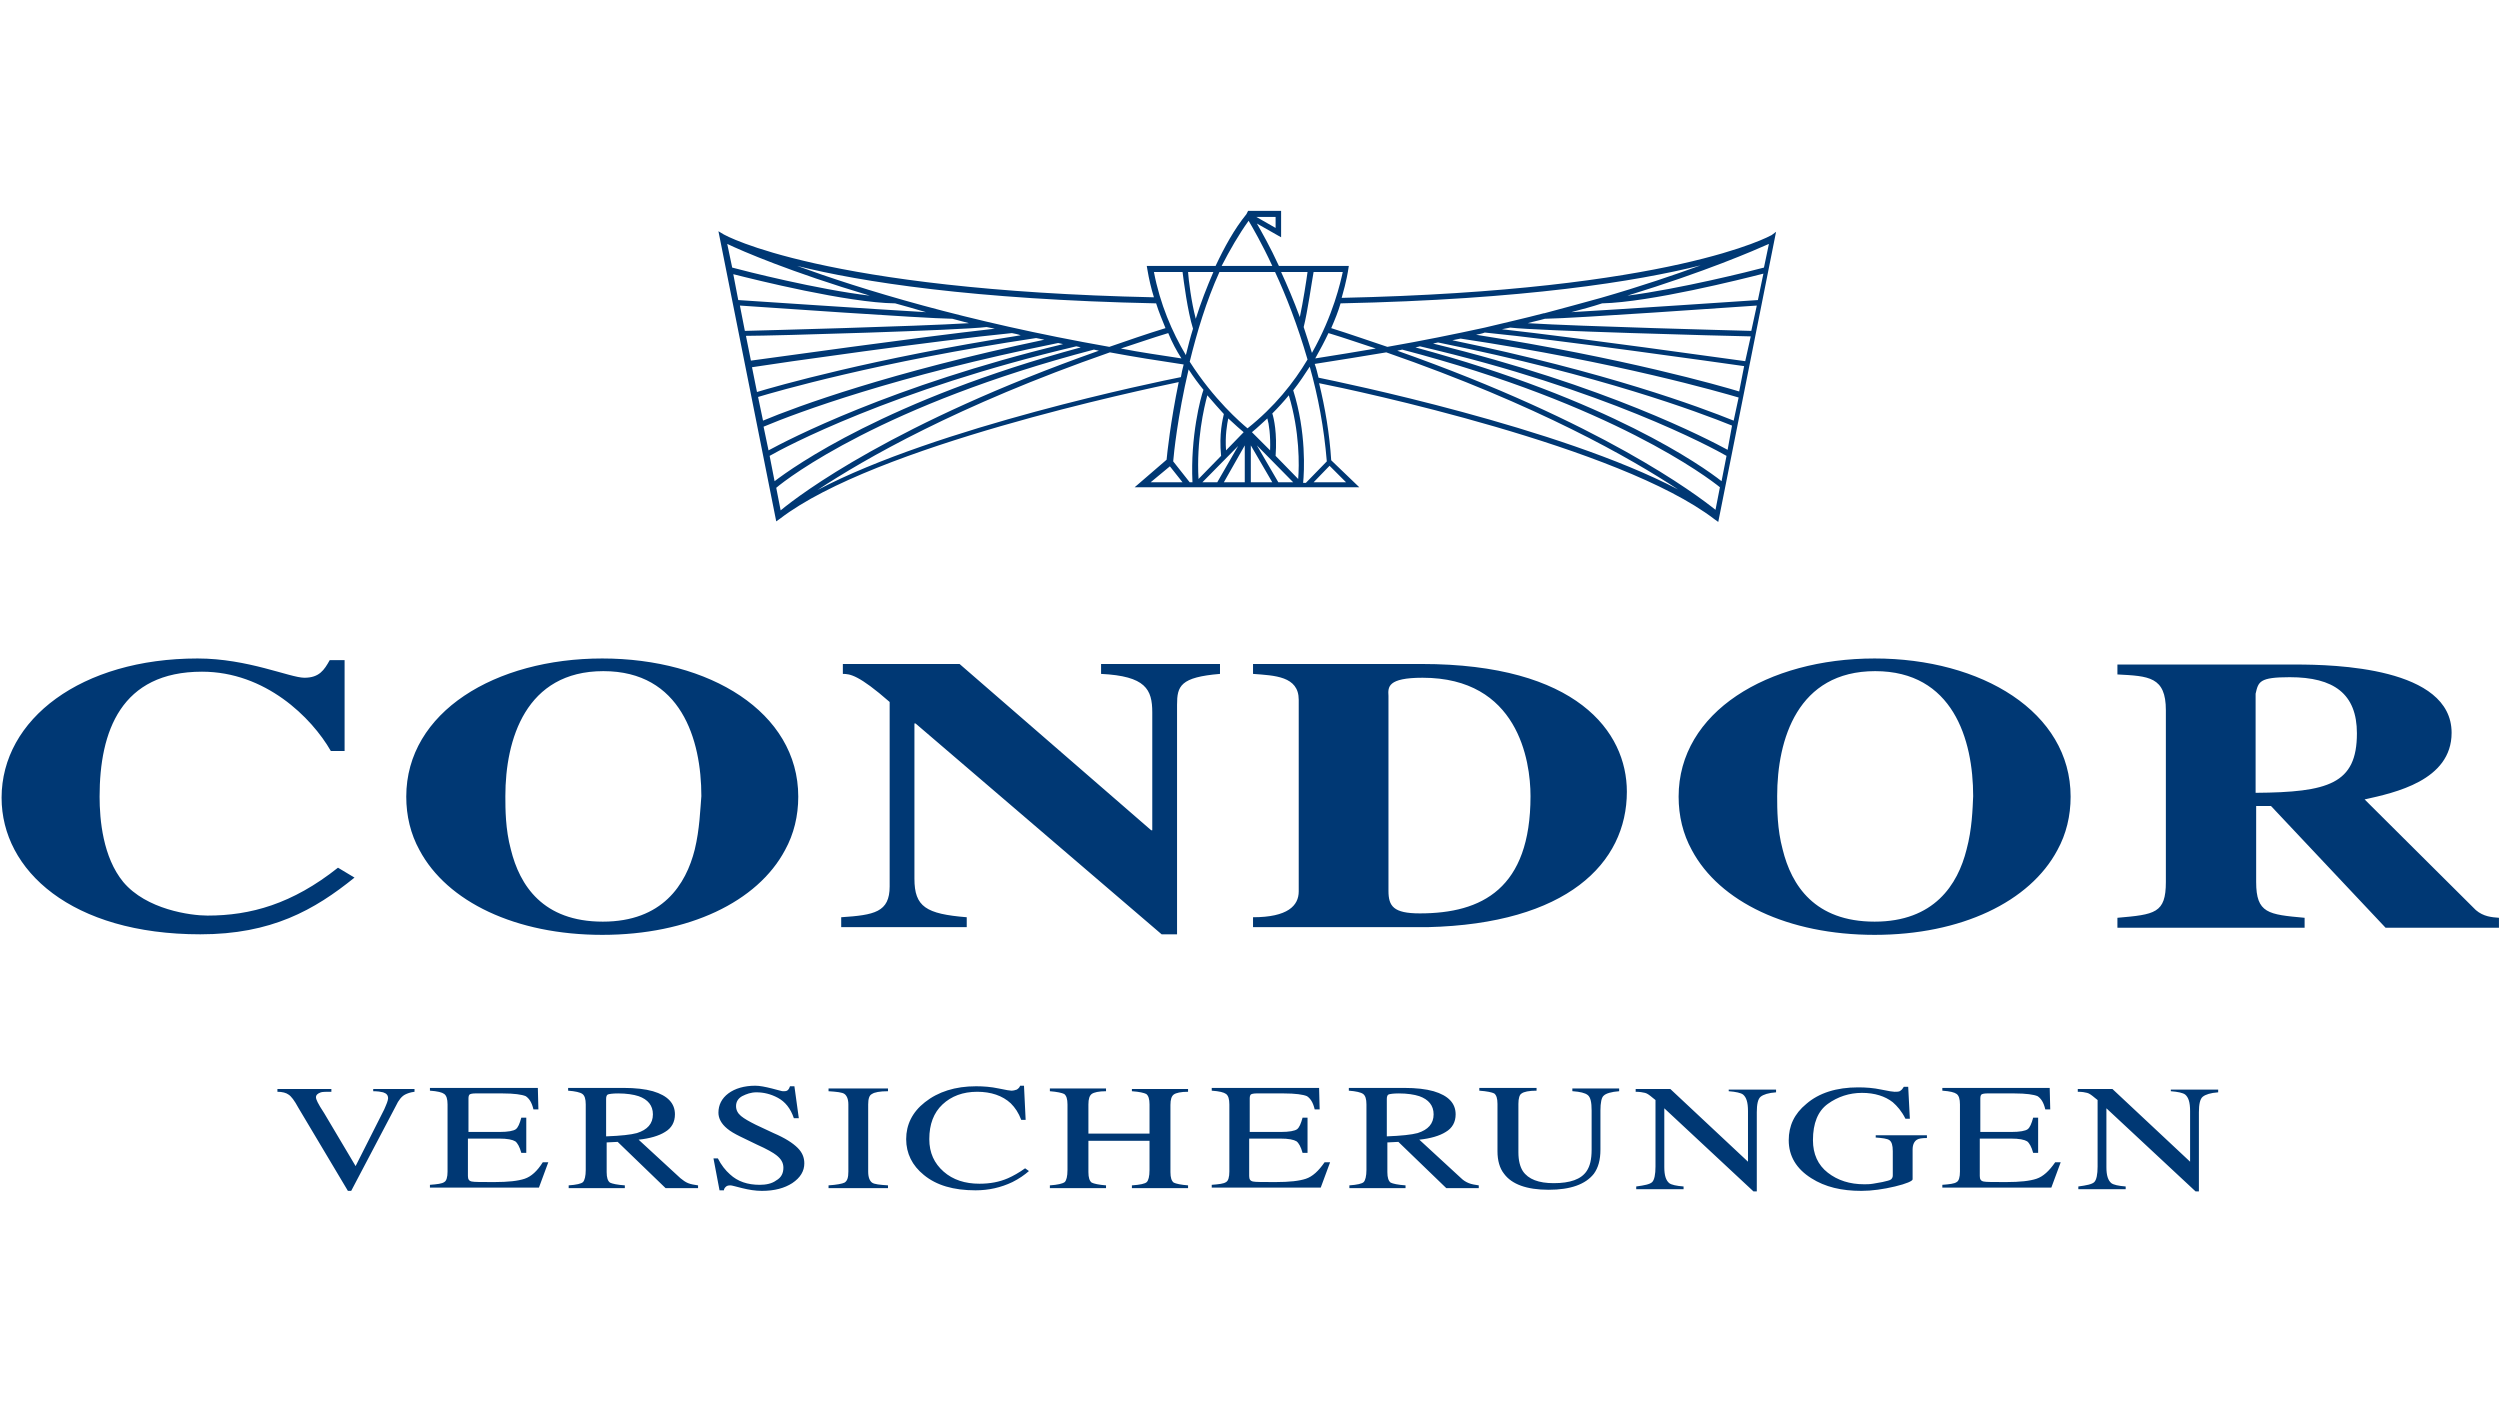
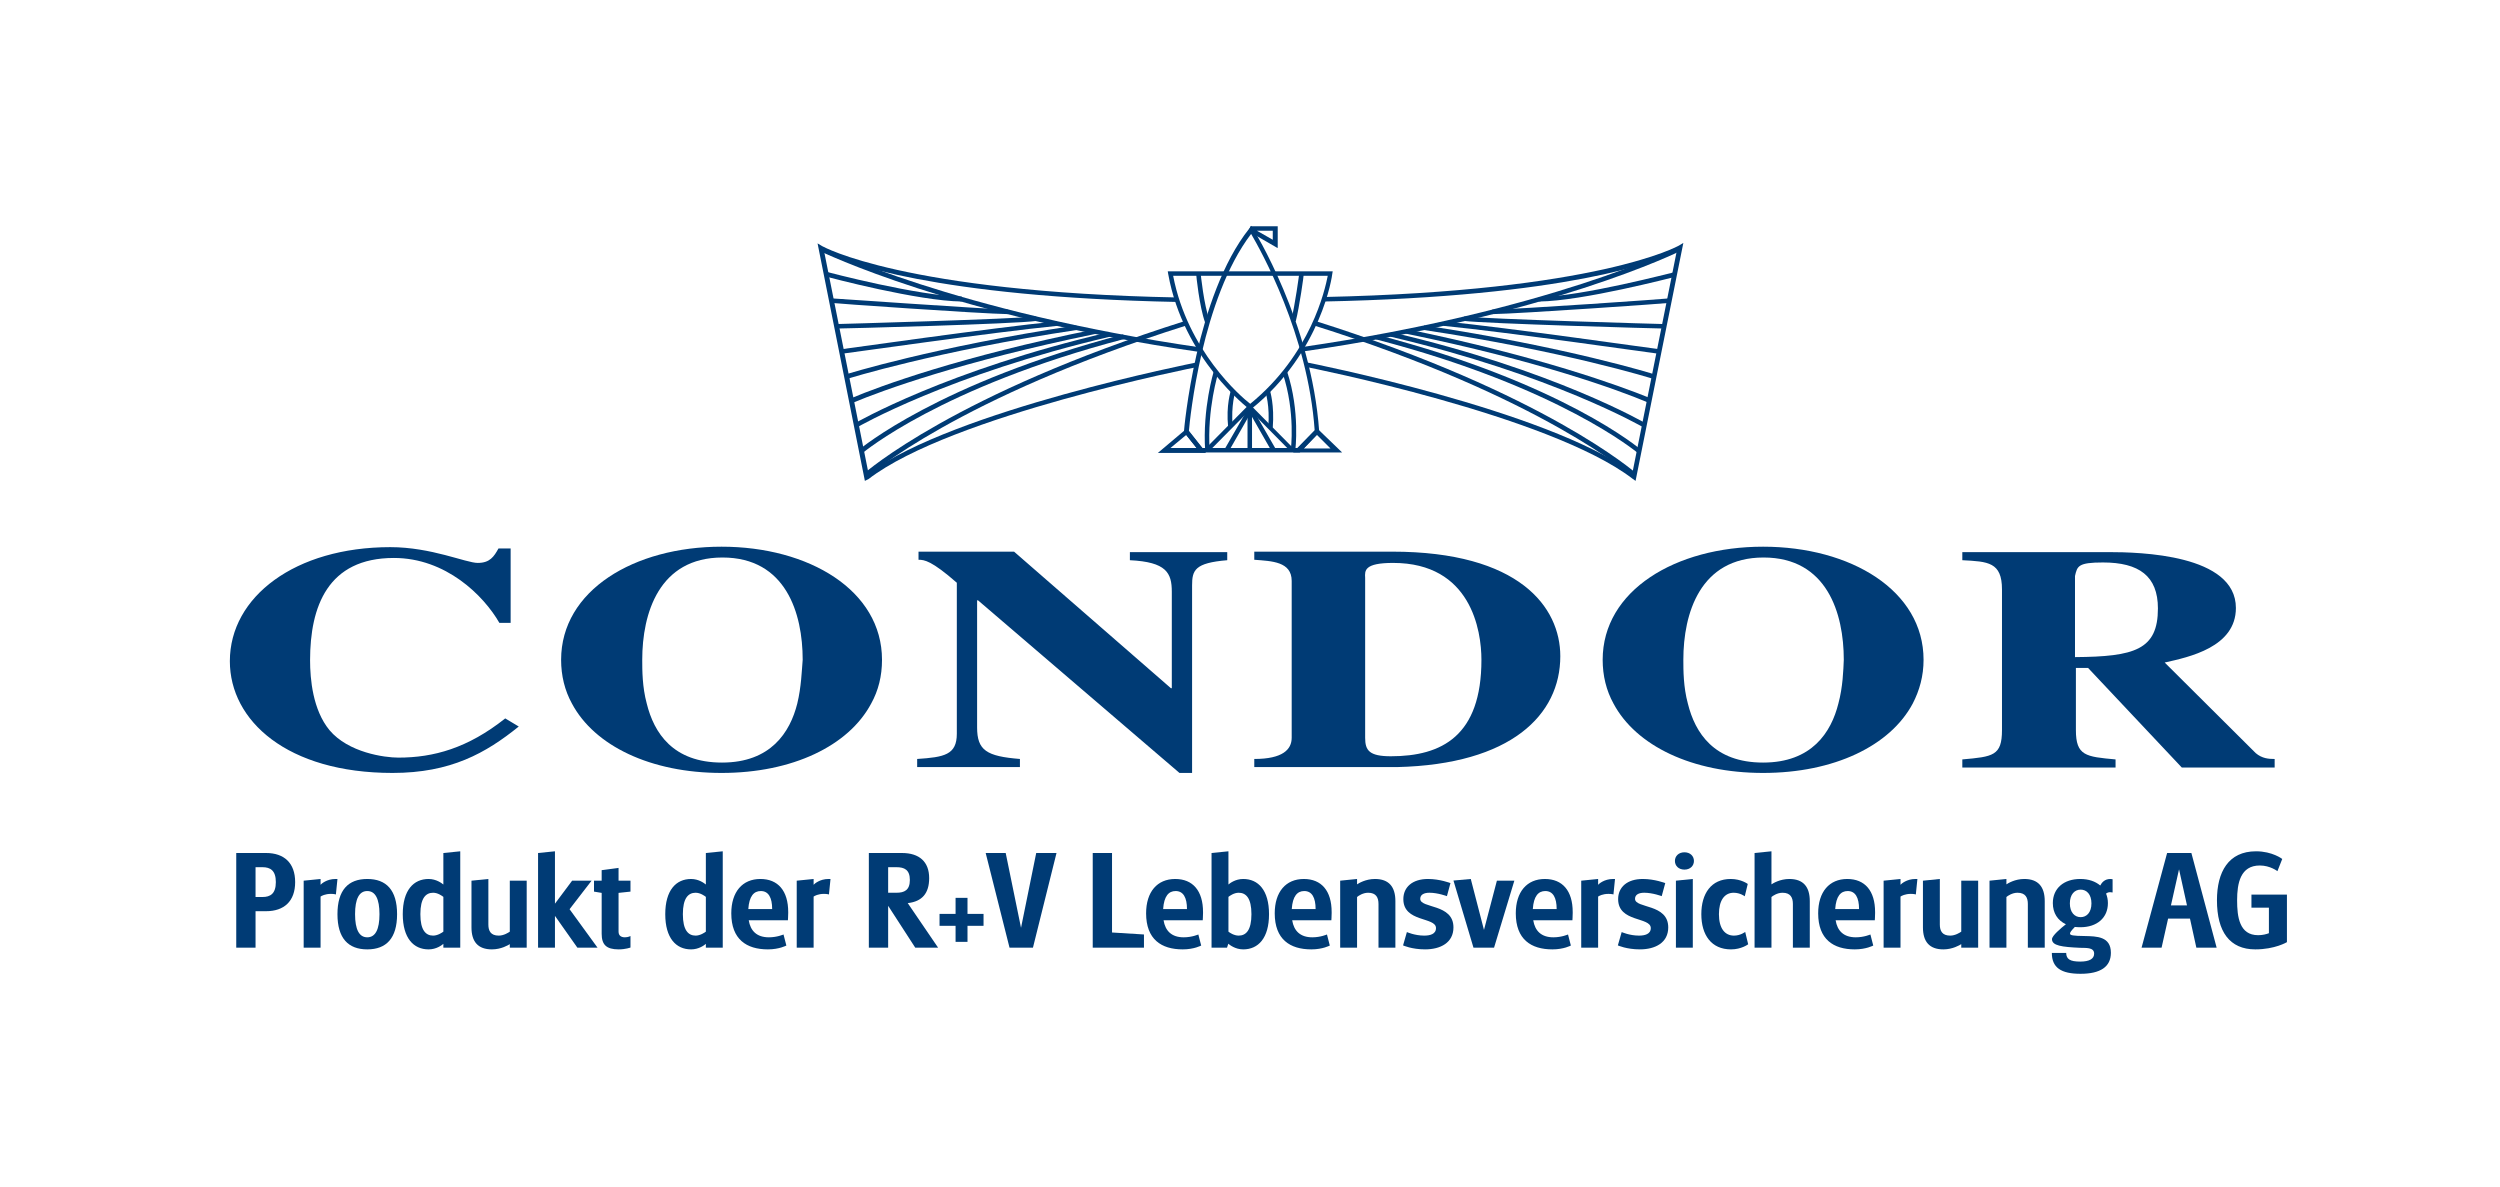
- <svg xmlns="http://www.w3.org/2000/svg" version="1.1" id="Ebene_1" x="0" y="0" viewBox="0 0 453.5 255.1" xml:space="preserve" width="267" height="150">
-   <style>.st0{fill-rule:evenodd;clip-rule:evenodd}.st0,.st1{fill:#003874}</style>
-   <path class="st0" d="M37.4 166.3c-3.1 0-11.1-1.1-15.3-6.1-3.7-4.5-4.3-11.3-4.3-15.5 0-11.9 3.9-22.7 18.6-22.7 11.5 0 19.9 8.3 23.4 14.4h2.5v-16.5h-2.7c-1 1.8-1.9 3.2-4.6 3.2-2.6 0-10.3-3.5-19.4-3.5-21.1 0-35.6 11-35.6 25.3 0 13.2 12.7 24.8 36.1 24.8 12.9 0 20.7-4.4 28-10.3l-3-1.8c-8.3 6.6-15.9 8.7-23.7 8.7zM109.1 119.6c-19.4 0-35.6 9.7-35.6 25.1 0 3.5.8 6.8 2.4 9.7 5 9.4 17.5 15.4 33.2 15.4 15.7 0 28.2-6 33.2-15.4 1.6-2.9 2.4-6.2 2.4-9.7 0-15.4-16.2-25.1-35.6-25.1zm16.8 34.7c-1.6 6.4-5.9 13.1-16.7 13.1-10.9 0-15.1-6.6-16.7-13.1-1-3.7-1-7.4-1-9.7 0-10.3 3.7-22.7 17.8-22.7 14.1 0 17.8 12.4 17.8 22.7-.2 2.3-.3 6-1.2 9.7zM199.7 122.4c8.1.4 9.3 2.8 9.3 7v21.4h-.2L174 120.6h-21.2v1.8c1.3 0 2.9.2 8.5 5.1V161c0 4.7-2.8 5.2-8.8 5.6v1.8h22.8v-1.8c-7.4-.6-9.5-1.9-9.5-7v-28.2h.2l44.7 38.3h2.8V128c0-3.4.6-5 7.8-5.6v-1.8h-21.6v1.8zM257.9 120.6h-30.6v1.8c3.9.3 8.3.4 8.3 4.7v34.8c0 2.6-2 4.7-8.3 4.7v1.8H259c25.3-.6 36.2-11.6 36.2-24.6 0-10.9-9.1-23.2-37.3-23.2zm-.3 45.3c-4.8 0-5.7-1.3-5.7-4.1v-35.4c-.1-1.6-.2-3.3 6.2-3.3 17.3 0 19.6 15 19.6 21.5 0 16.8-8.8 21.3-20.1 21.3zM340.2 119.6c-19.4 0-35.6 9.7-35.6 25.1 0 3.5.8 6.8 2.4 9.7 5 9.4 17.5 15.4 33.2 15.4 15.7 0 28.2-6 33.2-15.4 1.6-2.9 2.4-6.2 2.4-9.7 0-15.4-16.2-25.1-35.6-25.1zm16.7 34.7c-1.6 6.4-5.9 13.1-16.7 13.1-10.9 0-15.1-6.6-16.7-13.1-1-3.7-1-7.4-1-9.7 0-10.3 3.7-22.7 17.8-22.7 14.1 0 17.8 12.4 17.8 22.7-.1 2.3-.2 6-1.2 9.7zM449.4 165.3l-20.2-20.1c5.4-1.2 15.8-3.4 15.8-12.1 0-11.9-21.3-12.4-28.3-12.4h-32.4v1.8c5.7.3 8.8.4 8.8 6.5v31.2c0 5.7-2 5.9-8.8 6.5v1.8h34v-1.8c-6.6-.6-8.8-.8-8.8-6.5v-13.8h2.7l20.8 22.1h20.6v-1.8c-1.3-.1-2.8-.2-4.2-1.4zm-40-21.3v-18c.5-2.2.7-3 6.2-3 8 0 12.2 3 12.2 10.2 0 9.2-5.2 10.7-18.4 10.8z" />
+ <svg xmlns="http://www.w3.org/2000/svg" id="Ebene_1" data-name="Ebene 1" viewBox="0 0 554.7 263.183">
+   <defs>
+     <style>
+       .cls-1 {
+         fill-rule: evenodd;
+       }
+ 
+       .cls-1, .cls-2 {
+         fill: #003b75;
+       }
+     </style>
+   </defs>
+   <g id="CONDOR_Versicherungen" data-name="CONDOR Versicherungen">
+     <path class="cls-2" d="M112.1,159.4c-8.3,6.6-15.9,8.7-23.7,8.7-3.1,0-11.1-1.1-15.3-6.1-3.7-4.5-4.3-11.3-4.3-15.5,0-11.9,3.9-22.7,18.6-22.7,11.5,0,19.9,8.3,23.4,14.4h2.5v-16.5h-2.7c-1,1.8-1.9,3.2-4.6,3.2-2.6,0-10.3-3.5-19.4-3.5-21.1,0-35.6,11-35.6,25.3,0,13.2,12.7,24.8,36.1,24.8,12.9,0,20.7-4.4,28-10.3l-3-1.8h0Z" />
+     <path class="cls-1" d="M195.7,146.4c0-15.4-16.2-25.1-35.6-25.1s-35.6,9.7-35.6,25.1c0,3.5.8,6.8,2.4,9.7h0c5,9.4,17.5,15.4,33.2,15.4s28.2-6,33.2-15.4h0c1.6-2.9,2.4-6.1,2.4-9.7ZM176.9,156.1c-1.6,6.4-5.9,13.1-16.7,13.1-10.9,0-15.1-6.6-16.7-13.1h0c-1-3.7-1-7.4-1-9.7,0-10.3,3.7-22.7,17.8-22.7s17.8,12.4,17.8,22.7c-.2,2.3-.3,6-1.2,9.7h0Z" />
+     <path class="cls-2" d="M203.5,170.2h22.8v-1.8c-7.4-.6-9.5-1.9-9.5-7v-28.2h.2l44.7,38.3h2.8v-41.6c0-3.4.6-5,7.8-5.6v-1.8h-21.6v1.8c8.1.4,9.3,2.8,9.3,7v21.4h-.2l-34.8-30.3h-21.2v1.8c1.3,0,2.9.2,8.5,5.1v33.5c0,4.7-2.8,5.2-8.8,5.6v1.8h0Z" />
+     <path class="cls-1" d="M278.3,170.2h31.7c25.3-.6,36.2-11.6,36.2-24.6,0-10.9-9.1-23.2-37.3-23.2h-30.6v1.8c3.9.3,8.3.4,8.3,4.7v34.8c0,2.6-2,4.7-8.3,4.7v1.8h0ZM302.9,128.2c-.1-1.6-.2-3.3,6.2-3.3,17.3,0,19.6,15,19.6,21.5,0,16.9-8.8,21.4-20.1,21.4-4.8,0-5.7-1.3-5.7-4.1v-35.5h0Z" />
+     <path class="cls-1" d="M426.8,146.4c0-15.4-16.2-25.1-35.6-25.1s-35.6,9.7-35.6,25.1c0,3.5.8,6.8,2.4,9.7h0c5,9.4,17.5,15.4,33.2,15.4s28.2-6,33.2-15.4h0c1.5-2.9,2.4-6.1,2.4-9.7ZM407.9,156.1c-1.6,6.4-5.9,13.1-16.7,13.1-10.9,0-15.1-6.6-16.7-13.1h0c-1-3.7-1-7.4-1-9.7,0-10.3,3.7-22.7,17.8-22.7s17.8,12.4,17.8,22.7c-.1,2.3-.2,6-1.2,9.7h0Z" />
+     <path class="cls-1" d="M460.4,127.8c.5-2.2.7-3,6.2-3,8,0,12.2,3,12.2,10.2,0,9.2-5.2,10.7-18.4,10.8v-18h0ZM504.6,168.4c-1.2,0-2.7-.1-4.1-1.3l-20.2-20.1c5.4-1.2,15.8-3.4,15.8-12.1,0-11.9-21.3-12.4-28.3-12.4h-32.4v1.8c5.7.3,8.8.4,8.8,6.5v31.2c0,5.7-2,5.9-8.8,6.5v1.8h34v-1.8c-6.6-.6-8.8-.8-8.8-6.5v-13.8h2.7l20.8,22.1h20.6v-1.9h-.1Z" />
+   </g>
+   <g id="CONDOR">
+     <path class="cls-2" d="M191.9,106.7l-10.5-52.7,1,.6c.2.1,18,10.2,78.8,11.4v1c-54.1-1.1-73.9-8.9-78.3-11l9.8,49c19.1-14,72.4-24.5,72.9-24.6l.2,1c-.5.1-54.8,10.8-73.1,24.9l-.8.4Z" />
+     <path class="cls-2" d="M266.2,78.1c-54.7-7.9-84-22.3-84.3-22.4l.5-.9c.3.1,29.5,14.4,84,22.3l-.2,1Z" />
+     <path class="cls-2" d="M213.4,66.9c-9.6-.1-29.4-5.3-30.3-5.6l.3-1c.2.1,20.5,5.4,30,5.5v1.1Z" />
+     <path class="cls-2" d="M223.7,69.7c-6.2-.1-39-2.4-39.3-2.5l.1-1c.3,0,33.1,2.3,39.2,2.5v1Z" />
+     <path class="cls-2" d="M185.6,72.9v-1c.4,0,39.7-1.1,44.3-1.7l.1,1c-4.7.7-42.8,1.7-44.4,1.7Z" />
+     <path class="cls-2" d="M186.7,78.5l-.1-1c.3,0,33.7-4.8,47.9-6.2l.1,1c-14.2,1.4-47.5,6.2-47.9,6.2Z" />
+     <path class="cls-2" d="M187.9,84.1l-.3-1c.2-.1,19.9-6.2,51.2-10.9l.2,1c-31.3,4.7-50.9,10.8-51.1,10.9Z" />
+     <path class="cls-2" d="M189,89.4l-.3-1s.2-.1.3-.1c6.2-2.6,24-9.2,53.8-15.2l.2,1c-29.7,6.1-47.4,12.6-53.6,15.2-.2,0-.3.1-.4.1Z" />
+     <path class="cls-2" d="M191.4,100.5l-.7-.8c.2-.1,17.4-14.7,58.5-25.5l.3,1c-40.8,10.7-57.9,25.2-58.1,25.3Z" />
+     <path class="cls-2" d="M192.5,105.8l-.7-.8c.2-.2,20.2-17.7,71.2-33.8l.3,1c-50.8,16-70.6,33.4-70.8,33.6Z" />
+     <path class="cls-2" d="M190.2,94.8l-.5-.9c.2-.1,20.3-11.8,56.4-20.2l.2,1c-35.9,8.4-55.9,20-56.1,20.1Z" />
+     <path class="cls-2" d="M277.4,90.9l-.3-.2c-.1-.1-14.5-11-17.9-29.9l-.1-.6h36.6l-.1.6c0,.2-2.3,17.3-17.9,29.9l-.3.2ZM260.3,61.2c3.2,16.6,15,26.8,17.1,28.4,13.5-11,16.6-25.4,17.2-28.4h-34.3Z" />
+     <path class="cls-2" d="M267.4,71.6c-1.3-3.6-2-10.6-2-10.9l1-.1c0,.1.7,7.1,2,10.6l-1,.4Z" />
+     <path class="cls-2" d="M287.5,71.3l-1-.3c.8-3,1.8-10.4,1.8-10.5l1,.1c0,.5-1,7.6-1.8,10.7Z" />
+     <path class="cls-2" d="M267.4,100c-.6-9.5,1.9-17.5,1.9-17.6l1,.3c0,.1-2.5,8-1.9,17.2l-1,.1Z" />
+     <path class="cls-2" d="M272.5,94.8c-.5-5,.6-8,.6-8.2l1,.3s-1,3-.6,7.7l-1,.2Z" />
+     <path class="cls-2" d="M287.4,100l-1-.1c0-.1,1.1-8.4-1.8-17.1l1-.3c2.9,8.8,1.8,17.4,1.8,17.5Z" />
+     <path class="cls-2" d="M282.4,94.9l-1-.1c.4-4.8-.6-7.7-.6-7.8l1-.3c0,.1,1,3.1.6,8.2Z" />
+     <path class="cls-2" d="M286.5,100.3l-9.2-9.3-9.2,9.3-.7-.7,9.5-9.6c.2-.2.5-.2.7,0l9.5,9.6-.6.7Z" />
+     <polygon class="cls-2" points="282.2 100.2 277.4 91.8 272.6 100.2 271.7 99.7 277.4 89.8 283.1 99.7 282.2 100.2" />
+     <rect class="cls-2" x="276.8" y="90.8" width="1" height="9.1" />
+     <path class="cls-2" d="M256.9,100.5l6.4-5.4,4.3,5.4h-10.7ZM263.2,96.5l-3.5,2.9h5.8l-2.3-2.9Z" />
+     <path class="cls-2" d="M288.4,100.4h-22.1l-3.6-4.5v-.2c0-.3,2.6-30.1,14.5-45l.4-.6.4.6c.1.2,13,20.8,14.7,45v.2l-4.3,4.5ZM266.8,99.4h21.1l3.8-3.9c-1.5-21.4-12-40-14.1-43.6-10.9,14.3-13.6,41.1-13.8,43.7l3,3.8Z" />
+     <path class="cls-2" d="M286.9,100.4l5.3-5.4,5.6,5.4h-10.9ZM292.2,96.5l-2.9,3h5.9l-3-3Z" />
+     <path class="cls-2" d="M283.4,55l-6.4-3.7.5-1.1h6v4.8h-.1ZM278.9,51.2l3.5,2v-2h-3.5Z" />
+     <path class="cls-2" d="M362.9,106.7l-.7-.5c-18.4-14.1-72-24.7-72.5-24.8l.2-1c.5.1,53.2,10.5,72.3,24.5l9.8-49c-4.4,2.1-24.3,9.9-78.3,11v-1c60.9-1.3,78.6-11.3,78.8-11.4l1-.6-10.6,52.8Z" />
+     <path class="cls-2" d="M289,78l-.1-1c54.5-7.9,83.3-22.1,83.6-22.3l.5.9c-.3.2-29.3,14.5-84,22.4Z" />
+     <path class="cls-2" d="M341.5,66.9v-1c9.5-.1,29.8-5.5,30-5.5l.3,1c-.9.2-20.7,5.4-30.3,5.5Z" />
+     <path class="cls-2" d="M331.1,69.7v-1c6.1-.1,38.9-2.4,39.3-2.5l.1,1c-.4.1-33.2,2.4-39.4,2.5Z" />
+     <path class="cls-2" d="M369.3,72.9c-1.6,0-39.8-1.1-44.5-1.7l.1-1c4.6.6,43.9,1.7,44.3,1.7l.1,1Z" />
+     <path class="cls-2" d="M368.1,78.5c-.3,0-33.6-4.8-47.8-6.2l.1-1c14.2,1.4,47.5,6.2,47.9,6.2l-.2,1Z" />
+     <path class="cls-2" d="M366.9,84.1c-.2-.1-19.8-6.2-51.1-10.9l.2-1c31.3,4.7,51,10.8,51.2,10.9l-.3,1Z" />
+     <path class="cls-2" d="M365.8,89.4s-.2-.1-.4-.2c-6.2-2.6-23.8-9.1-53.6-15.2l.2-1c29.8,6.1,47.6,12.7,53.8,15.2.2.1.3.1.3.1l-.3,1.1Z" />
+     <path class="cls-2" d="M363.4,100.5c-.2-.1-17.3-14.6-58.1-25.2l.3-1c41.1,10.7,58.3,25.3,58.5,25.5l-.7.7Z" />
+     <path class="cls-2" d="M362.3,105.8c-.2-.2-20-17.6-70.8-33.6l.3-1c51,16.1,71,33.6,71.2,33.8l-.7.8Z" />
+     <path class="cls-2" d="M364.6,94.8c-.2-.1-20.2-11.7-56.1-20.1l.2-1c36.1,8.4,56.2,20.1,56.4,20.2l-.5.9Z" />
+   </g>
  <g>
-     <path class="st1" d="M67.5 198.2c.8 0 1.4.1 1.8.2.6.2.9.5.9 1.1 0 .2-.1.5-.2.8-.1.3-.3.7-.5 1.2l-5.2 10.3-5.7-9.6c-.6-.9-1-1.6-1.2-2-.2-.4-.3-.7-.3-.9 0-.4.3-.7.9-.9.3-.1 1-.1 1.9-.1v-.5h-9.8v.5c.9 0 1.6.2 2 .5.5.3 1.1 1.1 1.8 2.4l9 15.1h.6l8.1-15.4c.5-1.1 1.1-1.8 1.7-2.1.4-.2.9-.4 1.7-.5v-.5h-7.5v.4zM95 214.1c-1.2.4-3 .6-5.5.6-2.3 0-3.7 0-4.1-.1-.5-.1-.7-.4-.7-1v-6.8h5.6c1.6 0 2.5.2 3 .5.4.3.8 1 1.1 2.1h.9V203h-.9c-.3 1.1-.6 1.8-1 2.1s-1.4.5-3 .5h-5.6v-6.1c0-.4.1-.6.2-.7.1-.1.5-.2 1-.2h5c2.1 0 3.5.2 4.2.5.6.4 1.1 1.1 1.4 2.4h.9l-.1-3.9H77.8v.5c1.4.1 2.2.3 2.6.6.4.3.6.9.6 1.9v12.2c0 1-.2 1.7-.6 1.9-.4.3-1.3.4-2.6.5v.5h19.8l1.7-4.6h-1c-1 1.6-2.1 2.6-3.3 3zM123.3 214l-7.6-7c2-.2 3.7-.7 4.8-1.4 1.2-.7 1.8-1.8 1.8-3.2 0-2-1.3-3.4-4-4.2-1.4-.4-3.2-.6-5.3-.6h-10.1v.5c1.3.1 2.2.3 2.6.6.4.3.6.9.6 1.9v11.9c0 1.1-.2 1.9-.5 2.2-.3.3-1.2.5-2.6.6v.5h10.2v-.5c-1.4-.1-2.3-.3-2.7-.5-.4-.3-.6-.9-.6-1.9v-5.4l2-.1 8.7 8.4h5.9v-.5c-.7-.1-1.3-.2-1.8-.4s-.9-.5-1.4-.9zm-13.5-7.6v-6.8c0-.4.1-.7.3-.8.2-.1.9-.2 1.9-.2 1.5 0 2.8.2 3.7.5 1.7.6 2.6 1.7 2.6 3.3 0 1.7-1 2.8-2.9 3.4-1.1.3-2.9.5-5.6.6zM140.2 205.8l-3.2-1.5c-1.2-.6-2.1-1.1-2.7-1.6-.6-.5-.9-1.1-.9-1.8 0-.8.4-1.4 1.1-1.8.8-.4 1.6-.7 2.6-.7 1.3 0 2.6.3 3.9 1 1.3.7 2.3 1.9 2.9 3.7h.9l-.8-5.8h-.8c-.1.3-.2.5-.4.7-.2.2-.5.2-.9.2-.2 0-.8-.2-2-.5s-2.2-.5-3-.5c-2 0-3.7.5-4.9 1.4-1.2.9-1.8 2.1-1.8 3.5 0 1 .5 2 1.6 2.9.6.5 1.3.9 2.3 1.4l3.1 1.5c1.8.8 3 1.5 3.5 1.9.9.7 1.3 1.4 1.3 2.3 0 1-.4 1.8-1.3 2.3-.8.6-1.9.8-3 .8-2.2 0-4-.6-5.4-1.9-.8-.7-1.6-1.7-2.2-2.9h-.8l1.1 5.8h.8c0-.2.1-.4.3-.6.2-.2.4-.3.9-.3.2 0 .9.2 2.1.5 1.2.3 2.4.5 3.6.5 2.3 0 4.1-.5 5.5-1.4 1.5-1 2.2-2.2 2.2-3.6 0-1.1-.4-2-1.2-2.8-.9-.9-2.3-1.8-4.4-2.7zM150.2 198.2c1.5.1 2.5.2 2.9.5.4.3.7.9.7 1.9v12.2c0 1.1-.2 1.7-.7 2-.4.2-1.4.4-2.9.5v.5H161v-.5c-1.5-.1-2.5-.2-2.9-.5-.4-.3-.7-.9-.7-2v-12.2c0-1 .2-1.7.7-1.9.4-.3 1.4-.5 2.9-.5v-.5h-10.8v.5zM182.8 214c-1.6.7-3.3 1-5.2 1-2.6 0-4.8-.7-6.5-2.2-1.7-1.5-2.6-3.4-2.6-5.9 0-2.7.8-4.8 2.4-6.3 1.6-1.5 3.7-2.3 6.3-2.3 2.5 0 4.6.7 6.1 2.1.8.8 1.4 1.7 1.9 3h.8l-.3-6.2h-.7c-.1.3-.3.5-.6.7-.3.1-.6.2-1 .2-.2 0-.9-.1-2.3-.4-1.4-.3-2.8-.4-4.1-.4-3.8 0-6.9 1-9.3 2.9-2.3 1.8-3.4 4.1-3.4 6.7 0 2.6 1.1 4.8 3.2 6.5 2.3 1.9 5.4 2.8 9.4 2.8 2.4 0 4.6-.5 6.7-1.5 1.2-.6 2.2-1.3 3-2l-.7-.5c-1.1.8-2.2 1.4-3.1 1.8zM205.3 198.2c1.4.1 2.2.3 2.6.5.4.3.6.9.6 1.9v5.3h-11.1v-5.3c0-1 .2-1.6.6-1.9.4-.3 1.3-.5 2.6-.5v-.5h-10.2v.5c1.3.1 2.2.3 2.6.5.4.3.6.9.6 1.9v11.9c0 1.2-.2 1.9-.5 2.2-.4.3-1.3.5-2.7.6v.5h10.2v-.5c-1.3-.1-2.2-.3-2.6-.5-.4-.3-.6-.9-.6-1.9v-5.7h11.1v5.3c0 1.2-.2 1.9-.5 2.2-.3.3-1.2.5-2.7.6v.5h10.2v-.5c-1.3-.1-2.2-.3-2.6-.5-.4-.3-.6-.9-.6-1.9v-12.2c0-1 .2-1.6.6-1.9.4-.3 1.3-.5 2.6-.5v-.5h-10.2v.4zM236.9 214.1c-1.2.4-3 .6-5.5.6-2.3 0-3.7 0-4.1-.1-.5-.1-.7-.4-.7-1v-6.8h5.6c1.6 0 2.5.2 3 .5.4.3.8 1 1.1 2.1h.9V203h-.9c-.3 1.1-.6 1.8-1 2.1-.4.3-1.4.5-3 .5h-5.6v-6.1c0-.4.1-.6.2-.7.1-.1.5-.2 1-.2h5c2.1 0 3.5.2 4.2.5.6.4 1.1 1.1 1.4 2.4h.9l-.1-3.9h-19.5v.5c1.4.1 2.2.3 2.6.6.4.3.6.9.6 1.9v12.2c0 1-.2 1.7-.6 1.9-.4.3-1.3.4-2.6.5v.5h19.8l1.7-4.6h-1c-1.1 1.6-2.2 2.6-3.4 3zM265.1 214l-7.6-7c2-.2 3.7-.7 4.8-1.4 1.2-.7 1.8-1.8 1.8-3.2 0-2-1.3-3.4-4-4.2-1.4-.4-3.2-.6-5.3-.6h-10.1v.5c1.3.1 2.2.3 2.6.6.4.3.6.9.6 1.9v11.9c0 1.1-.2 1.9-.5 2.2-.3.3-1.2.5-2.6.6v.5H255v-.5c-1.4-.1-2.3-.3-2.7-.5-.4-.3-.6-.9-.6-1.9v-5.4l2-.1 8.7 8.4h5.9v-.5c-.7-.1-1.3-.2-1.8-.4s-1-.5-1.4-.9zm-13.5-7.6v-6.8c0-.4.1-.7.3-.8.2-.1.9-.2 1.9-.2 1.5 0 2.8.2 3.7.5 1.7.6 2.6 1.7 2.6 3.3 0 1.7-1 2.8-2.9 3.4-1.1.3-3 .5-5.6.6zM285.4 198.2c1.3.1 2.2.3 2.7.7.5.4.7 1.3.7 2.8v7.1c0 1.8-.3 3-.9 3.9-1 1.5-3 2.2-6 2.2-2.7 0-4.6-.7-5.6-2.2-.5-.8-.8-1.9-.8-3.4v-8.8c0-1 .2-1.7.6-1.9.4-.3 1.3-.5 2.7-.5v-.5h-10.4v.5c1.4.1 2.3.3 2.7.5.4.3.6.9.6 1.9v8.6c0 1.7.4 3.1 1.2 4.1 1.4 1.9 4.1 2.9 8.1 2.9s6.7-1 8.2-2.9c.8-1.1 1.2-2.5 1.2-4.4v-7.1c0-1.4.2-2.4.6-2.7.4-.4 1.4-.7 2.8-.8v-.5h-8.5v.5zM313.7 198.2c1.3.1 2.2.3 2.6.6.6.5.9 1.4.9 3v9.2l-14.1-13.2h-6.3v.5c.7 0 1.3.1 1.7.2.4.1.8.4 1.4.9l.5.4v12.1c0 1.4-.2 2.4-.6 2.8-.4.4-1.4.6-2.9.8v.5h8.6v-.5c-1.3-.1-2.2-.3-2.6-.6-.6-.5-.9-1.4-.9-2.9v-10.7l16.2 15.1h.6V202c0-1.4.2-2.4.7-2.8.5-.4 1.4-.7 2.8-.8v-.5h-8.6v.3zM340.3 206.6c1.3.1 2.2.2 2.6.5.4.3.6.9.6 2v4.4c0 .3-.1.5-.3.7-.2.2-.8.3-1.6.5-.5.1-1.1.2-1.7.3-.6.1-1.1.1-1.6.1-2.6 0-4.8-.7-6.6-2.1-1.8-1.4-2.7-3.4-2.7-5.9 0-3.1.9-5.3 2.7-6.6 1.8-1.3 3.9-2 6.2-2 2.3 0 4.2.6 5.6 1.7.8.7 1.6 1.6 2.3 3h.8l-.3-5.8h-.8c-.2.3-.3.5-.6.7-.2.2-.6.2-1.1.2-.2 0-1-.1-2.4-.4-1.4-.3-2.8-.4-4.2-.4-3.9 0-7.1 1-9.4 3-2.2 1.8-3.2 4-3.2 6.6 0 2.9 1.4 5.2 4.1 6.9 2.5 1.6 5.5 2.3 9.1 2.3 1.9 0 4-.3 6.1-.8 2.1-.5 3.2-1 3.2-1.3v-5.4c0-.9.3-1.5.8-1.8.3-.2.9-.3 1.8-.3v-.5h-9.3v.4zM369.6 214.1c-1.2.4-3 .6-5.5.6-2.3 0-3.7 0-4.1-.1-.5-.1-.7-.4-.7-1v-6.8h5.6c1.6 0 2.5.2 3 .5.4.3.8 1 1.1 2.1h.9V203h-.9c-.3 1.1-.6 1.8-1 2.1-.4.3-1.4.5-3 .5h-5.6v-6.1c0-.4.1-.6.2-.7.1-.1.5-.2 1-.2h5c2.1 0 3.5.2 4.2.5.6.4 1.1 1.1 1.4 2.4h.9l-.1-3.9h-19.5v.5c1.4.1 2.2.3 2.6.6.4.3.6.9.6 1.9v12.2c0 1-.2 1.7-.6 1.9-.4.3-1.3.4-2.6.5v.5h19.8l1.7-4.6h-1c-1.1 1.6-2.2 2.6-3.4 3zM394 197.7v.5c1.3.1 2.2.3 2.6.6.6.5.9 1.4.9 3v9.2l-14.1-13.2h-6.3v.5c.8 0 1.3.1 1.7.2.4.1.8.4 1.4.9l.5.4v12.1c0 1.4-.2 2.4-.6 2.8-.4.4-1.4.6-2.9.8v.5h8.6v-.5c-1.3-.1-2.2-.3-2.6-.6-.6-.5-.9-1.4-.9-2.9v-10.7l16.2 15.1h.6V202c0-1.4.2-2.4.7-2.8.5-.4 1.4-.7 2.8-.8v-.5H394z" />
+     <path class="cls-2" d="M56.701,202.177v8.094h-4.283v-21.007h6.613c4,0,6.457,2.205,6.457,6.457s-2.457,6.456-6.457,6.456h-2.33ZM56.701,199.028h1.543c1.732,0,2.96-.725,2.96-3.307s-1.228-3.308-2.96-3.308h-1.543v6.614Z" />
+     <path class="cls-2" d="M67.379,195.405l3.748-.378v1.291c.157-.188,1.322-1.291,3.338-1.291h.41l-.346,3.433s-.41-.126-1.103-.126c-1.291,0-2.079.441-2.299.599v11.338h-3.748v-14.865Z" />
+     <path class="cls-2" d="M81.49,210.649c-4.22,0-6.614-2.457-6.614-7.811s2.394-7.811,6.614-7.811,6.614,2.457,6.614,7.811-2.394,7.811-6.614,7.811ZM81.49,207.972c1.795,0,2.708-1.732,2.708-5.134s-.913-5.134-2.708-5.134-2.708,1.732-2.708,5.134.913,5.134,2.708,5.134Z" />
+     <path class="cls-2" d="M95.098,195.028c1.701,0,2.929.945,3.275,1.229v-6.992l3.748-.378v21.385h-3.748v-.851c-.315.283-1.543,1.229-3.275,1.229-3.338,0-5.732-2.488-5.732-7.811s2.394-7.811,5.732-7.811ZM98.374,206.712v-7.716c-.283-.221-1.229-.914-2.268-.914-1.638,0-2.834,1.197-2.834,4.756s1.197,4.756,2.834,4.756c1.008,0,1.984-.662,2.268-.882Z" />
+     <path class="cls-2" d="M116.863,210.271h-3.748v-.787c-.347.22-1.921,1.165-3.969,1.165-3.118,0-4.535-1.732-4.535-4.882v-10.361l3.748-.378v10.109c0,1.386.504,2.457,2.299,2.457,1.134,0,2.142-.662,2.457-.882v-11.307h3.748v14.865Z" />
+     <path class="cls-2" d="M119.385,189.264l3.748-.378v11.622l3.811-5.103h4.314l-4.881,6.33,6.205,8.535h-4.473l-4.976-7.055v7.055h-3.748v-21.007Z" />
+     <path class="cls-2" d="M131.796,195.405h1.701v-2.331l3.748-.504v2.835h2.646v2.425l-2.646.283v8.599c0,.882.566,1.26,1.417,1.26.693,0,1.229-.284,1.229-.284v2.552s-1.103.409-2.614.409c-2.708,0-3.779-1.008-3.779-3.465v-9.07l-1.701-.283v-2.425Z" />
+     <path class="cls-2" d="M153.34,195.028c1.701,0,2.929.945,3.275,1.229v-6.992l3.748-.378v21.385h-3.748v-.851c-.315.283-1.543,1.229-3.275,1.229-3.338,0-5.732-2.488-5.732-7.811s2.394-7.811,5.732-7.811ZM156.616,206.712v-7.716c-.283-.221-1.229-.914-2.268-.914-1.638,0-2.834,1.197-2.834,4.756s1.197,4.756,2.834,4.756c1.008,0,1.984-.662,2.268-.882Z" />
+     <path class="cls-2" d="M174.885,202.649c0,.599-.063,1.544-.063,1.544h-8.692c.378,2.33,1.764,3.779,4.473,3.779,1.826,0,3.244-.63,3.244-.63l.63,2.456s-1.575.851-4.094.851c-4.756,0-8.125-2.236-8.125-8,0-4.755,2.457-7.621,6.457-7.621,3.905,0,6.173,2.614,6.173,7.338v.283ZM168.807,197.704c-1.543,0-2.583,1.134-2.771,4h5.291c0-2.551-.819-4-2.52-4Z" />
+     <path class="cls-2" d="M176.777,195.405l3.748-.378v1.291c.157-.188,1.322-1.291,3.338-1.291h.41l-.346,3.433s-.41-.126-1.103-.126c-1.291,0-2.079.441-2.299.599v11.338h-3.748v-14.865Z" />
+     <path class="cls-2" d="M197.062,200.98v9.291h-4.283v-21.007h7.338c3.842,0,6.047,1.922,6.047,5.574,0,3.339-1.543,5.197-4.756,5.543l6.74,9.89h-5.071l-6.015-9.291ZM197.062,198.082h1.858c1.732,0,2.96-.566,2.96-2.834s-1.229-2.835-2.96-2.835h-1.858v5.669Z" />
+     <path class="cls-2" d="M214.669,205.42v3.56h-2.646v-3.56h-3.559v-2.645h3.559v-3.56h2.646v3.56h3.559v2.645h-3.559Z" />
+     <path class="cls-2" d="M218.703,189.264h4.441l3.401,16.598,3.37-16.598h4.504l-5.228,21.007h-5.197l-5.291-21.007Z" />
+     <path class="cls-2" d="M242.454,189.264h4.283v17.637l7.086.441v2.929h-11.369v-21.007Z" />
+     <path class="cls-2" d="M266.927,202.649c0,.599-.063,1.544-.063,1.544h-8.692c.378,2.33,1.764,3.779,4.473,3.779,1.826,0,3.243-.63,3.243-.63l.631,2.456s-1.575.851-4.095.851c-4.756,0-8.125-2.236-8.125-8,0-4.755,2.457-7.621,6.457-7.621,3.905,0,6.173,2.614,6.173,7.338v.283ZM260.848,197.704c-1.543,0-2.582,1.134-2.771,4h5.291c0-2.551-.818-4-2.52-4Z" />
+     <path class="cls-2" d="M275.842,210.649c-1.764,0-3.023-1.008-3.307-1.26l-.284.882h-3.433v-21.007l3.748-.378v7.37c.283-.252,1.512-1.229,3.275-1.229,3.337,0,5.731,2.488,5.731,7.811s-2.394,7.811-5.731,7.811ZM272.567,198.996v7.716c.252.22,1.229.882,2.268.882,1.638,0,2.834-1.197,2.834-4.756s-1.196-4.756-2.834-4.756c-1.039,0-1.984.693-2.268.914Z" />
+     <path class="cls-2" d="M295.465,202.649c0,.599-.062,1.544-.062,1.544h-8.692c.378,2.33,1.764,3.779,4.472,3.779,1.827,0,3.244-.63,3.244-.63l.63,2.456s-1.575.851-4.095.851c-4.755,0-8.125-2.236-8.125-8,0-4.755,2.457-7.621,6.456-7.621,3.905,0,6.173,2.614,6.173,7.338v.283ZM289.387,197.704c-1.543,0-2.582,1.134-2.771,4h5.291c0-2.551-.818-4-2.52-4Z" />
+     <path class="cls-2" d="M297.357,195.405l3.748-.378v1.197c.314-.221,1.89-1.197,3.968-1.197,3.118,0,4.535,1.764,4.535,4.913v10.33h-3.747v-9.7c0-1.386-.504-2.488-2.3-2.488-1.165,0-2.173.693-2.456.945v11.243h-3.748v-14.865Z" />
+     <path class="cls-2" d="M312.162,206.807s1.731.787,3.842.787c1.26,0,2.614-.315,2.614-1.67,0-2.52-7.244-1.228-7.244-6.424,0-2.646,1.984-4.473,5.48-4.473,2.614,0,4.976.913,4.976.913l-.787,2.897s-2.016-.756-3.874-.756c-1.196,0-2.047.41-2.047,1.354,0,2.173,7.37,1.039,7.37,6.33,0,3.401-2.866,4.882-6.299,4.882-2.961,0-4.882-.882-4.882-.882l.851-2.96Z" />
+     <path class="cls-2" d="M329.265,206.334l2.866-10.929h3.873l-4.503,14.865h-4.567l-4.44-14.896,3.843-.347,2.929,11.307Z" />
+     <path class="cls-2" d="M348.95,202.649c0,.599-.062,1.544-.062,1.544h-8.692c.378,2.33,1.764,3.779,4.472,3.779,1.827,0,3.244-.63,3.244-.63l.63,2.456s-1.574.851-4.094.851c-4.756,0-8.126-2.236-8.126-8,0-4.755,2.456-7.621,6.456-7.621,3.905,0,6.173,2.614,6.173,7.338v.283ZM342.872,197.704c-1.543,0-2.583,1.134-2.771,4h5.291c0-2.551-.819-4-2.52-4Z" />
+     <path class="cls-2" d="M350.843,195.405l3.748-.378v1.291c.157-.188,1.322-1.291,3.338-1.291h.409l-.346,3.433s-.41-.126-1.103-.126c-1.291,0-2.079.441-2.299.599v11.338h-3.748v-14.865Z" />
+     <path class="cls-2" d="M359.82,206.807s1.731.787,3.842.787c1.26,0,2.614-.315,2.614-1.67,0-2.52-7.244-1.228-7.244-6.424,0-2.646,1.984-4.473,5.48-4.473,2.614,0,4.976.913,4.976.913l-.787,2.897s-2.016-.756-3.874-.756c-1.196,0-2.047.41-2.047,1.354,0,2.173,7.37,1.039,7.37,6.33,0,3.401-2.866,4.882-6.299,4.882-2.961,0-4.882-.882-4.882-.882l.851-2.96Z" />
+     <path class="cls-2" d="M373.742,189.107c1.291,0,2.109.851,2.109,1.921s-.818,1.922-2.109,1.922-2.11-.851-2.11-1.922.819-1.921,2.11-1.921ZM371.853,195.405l3.747-.378v15.243h-3.747v-14.865Z" />
+     <path class="cls-2" d="M384.011,195.028c2.33,0,3.779,1.103,3.779,1.103l-.661,2.739s-1.008-.787-2.457-.787c-2.047,0-3.275,1.701-3.275,4.756,0,3.118,1.291,4.756,3.338,4.756,1.449,0,2.488-.819,2.488-.819l.662,2.74s-1.48,1.134-3.812,1.134c-4.346,0-6.582-3.181-6.582-7.811,0-4.566,2.173-7.811,6.52-7.811Z" />
+     <path class="cls-2" d="M389.304,189.264l3.748-.378v7.339c.314-.221,1.89-1.197,3.968-1.197,3.118,0,4.535,1.764,4.535,4.913v10.33h-3.748v-9.7c0-1.386-.504-2.488-2.299-2.488-1.165,0-2.173.693-2.456.945v11.243h-3.748v-21.007Z" />
+     <path class="cls-2" d="M416.044,202.649c0,.599-.062,1.544-.062,1.544h-8.692c.378,2.33,1.764,3.779,4.472,3.779,1.827,0,3.244-.63,3.244-.63l.63,2.456s-1.574.851-4.094.851c-4.756,0-8.126-2.236-8.126-8,0-4.755,2.456-7.621,6.456-7.621,3.905,0,6.173,2.614,6.173,7.338v.283ZM409.966,197.704c-1.543,0-2.583,1.134-2.771,4h5.291c0-2.551-.819-4-2.52-4Z" />
+     <path class="cls-2" d="M417.937,195.405l3.748-.378v1.291c.157-.188,1.322-1.291,3.338-1.291h.409l-.346,3.433s-.41-.126-1.103-.126c-1.291,0-2.079.441-2.299.599v11.338h-3.748v-14.865Z" />
+     <path class="cls-2" d="M438.913,210.271h-3.748v-.787c-.347.22-1.921,1.165-3.968,1.165-3.118,0-4.535-1.732-4.535-4.882v-10.361l3.748-.378v10.109c0,1.386.504,2.457,2.299,2.457,1.134,0,2.142-.662,2.456-.882v-11.307h3.748v14.865Z" />
+     <path class="cls-2" d="M441.435,195.405l3.748-.378v1.197c.314-.221,1.89-1.197,3.968-1.197,3.118,0,4.535,1.764,4.535,4.913v10.33h-3.748v-9.7c0-1.386-.504-2.488-2.299-2.488-1.165,0-2.173.693-2.456.945v11.243h-3.748v-14.865Z" />
+     <path class="cls-2" d="M461.593,195.028c1.827,0,3.339.535,4.409,1.449.314-.599.945-1.449,2.236-1.449.283,0,.504.062.504.062v2.93c-.189-.031-.378-.063-.567-.063-.378,0-.692.157-.882.315.252.63.41,1.322.41,2.109,0,3.275-2.426,5.354-6.11,5.354-.44,0-.851-.031-1.229-.063-.851.883-1.07,1.197-1.07,1.48,0,.378.692.504,3.275.535,2.614.063,5.795.063,5.795,3.717,0,3.118-2.331,4.661-6.74,4.661-4.346,0-6.361-1.386-6.361-4.63h3.181c.031,1.386.851,1.922,3.118,1.922,2.016,0,3.086-.599,3.086-1.764,0-1.48-1.952-1.229-3.086-1.292-4.095-.188-6.268-.472-6.268-1.921,0-.756,1.921-2.394,3.087-3.307-1.827-.851-2.898-2.488-2.898-4.693,0-3.275,2.426-5.354,6.11-5.354ZM461.656,203.499c1.322,0,2.393-1.039,2.393-3.055s-1.07-3.055-2.393-3.055-2.395,1.039-2.395,3.055,1.071,3.055,2.395,3.055Z" />
+     <path class="cls-2" d="M491.83,210.271h-4.503l-1.417-6.456h-4.851l-1.448,6.456h-4.441l5.669-21.007h5.386l5.605,21.007ZM481.689,200.885h3.559l-1.764-7.999-1.795,7.999Z" />
+     <path class="cls-2" d="M500.558,188.886c3.653,0,5.826,1.701,5.826,1.701l-1.07,2.708s-1.606-1.26-3.905-1.26c-4.314,0-5.039,3.938-5.039,7.717,0,3.685.504,7.747,4.661,7.747,1.008,0,1.826-.221,2.394-.44v-5.67h-3.874v-2.896h7.874v10.55s-2.646,1.606-7.023,1.606c-5.669,0-8.504-3.905-8.504-10.896,0-6.299,2.551-10.866,8.661-10.866Z" />
  </g>
-   <path class="st1" d="M321.5 42.7c-.2.1-17.9 10.1-78.1 11.4.9-3.1 1.2-5.1 1.2-5.2l.1-.6H232c-1.6-3.5-3.1-6.1-4-7.7l4.4 2.5v-4.8h-6l-.3.6c-2.2 2.7-4 6-5.6 9.4H208l.1.6c.3 1.8.7 3.5 1.2 5.1-60.2-1.3-77.9-11.3-78.1-11.4l-1-.6 10.5 52.7.7-.5c17.2-13.2 65.8-23.4 72.4-24.8-1.5 7.3-2.1 13-2.2 14.1l-5.8 5h40.8l-5.1-4.9c-.3-4.8-1.1-9.5-2.2-14 6.6 1.3 54.6 11.5 71.8 24.7l.7.5 10.5-52.7-.8.6zm-12.9 5.5c-4.7 1.7-10.8 3.8-18.1 5.9-3.2.9-6.6 1.8-10.3 2.8h-.1c-3.4.9-7 1.7-10.7 2.6-5.5 1.2-11.4 2.4-17.7 3.5-3.3-1.1-6.7-2.3-10.2-3.4.7-1.6 1.3-3.1 1.7-4.5 33.4-.7 53.8-4 65.4-6.9zM241 60.5c3 .9 5.8 1.9 8.6 2.8-3.5.6-7.2 1.2-11 1.8.9-1.6 1.7-3.1 2.4-4.6zm-3 3.6c-.5-1.6-1-3.2-1.5-4.7.7-2.7 1.5-8.4 1.8-10h5.3c-.4 1.8-1.7 7.8-5.6 14.7zm-.8-14.7c-.2 1.5-.8 5.4-1.4 8.2-1.1-3-2.3-5.8-3.4-8.2h4.8zm-5.8-10v2l-3.5-2h3.5zm-4.9.7c.7 1.2 2.4 4.1 4.3 8.2h-9.2c1.5-2.9 3.1-5.7 4.9-8.2zm-6.4 9.3c-1.2 2.8-2.3 5.6-3.2 8.5-.8-3-1.3-7-1.4-8.5h4.6zm-10.8 0h5.2c.2 1.6.9 7.1 1.9 10.3-.5 1.6-.9 3.2-1.3 4.8-2.5-4.2-4.7-9.3-5.8-15.1zm5 15.7c-3.8-.6-7.5-1.1-11-1.8 2.8-.9 5.6-1.9 8.6-2.8.7 1.7 1.5 3.2 2.4 4.6zm-4.6-10c.5 1.6 1.1 3 1.7 4.5-3.6 1.1-7 2.3-10.2 3.4-26.1-4.6-45.2-10.5-56.7-14.7 11.6 2.9 31.9 6.1 65.2 6.8zm-52-1.4c-9.4-1.1-22.8-4.5-25-5.1l-.9-4.3c2.7 1.3 11.5 5.1 25.9 9.4zm4.6 1.4c1.8.5 3.6 1 5.6 1.6-10.3-.6-31-2-34.1-2.2l-.9-4.7c3.9 1 20.8 5.2 29.4 5.3zm10.4 2.8c1 .3 2 .5 3 .8-9.9.6-37 1.3-40.7 1.4l-.9-4.6c4.6.3 32.8 2.3 38.6 2.4zm6.2 1.5l1.5.3c-14.3 1.6-40.5 5.3-44.3 5.8l-.9-4.5c5.1 0 38.9-1 43.7-1.6zm4.6 1.1c.5.1 1.1.2 1.6.4-26.9 4.2-44.6 9.3-47.9 10.3l-.9-4.5c4.3-.7 33.9-4.9 47.2-6.2zm4.4.9l1.5.3c-28 5.9-44.9 12.1-51.1 14.7l-.9-4.3c3-.9 21.8-6.4 50.5-10.7zm4 .9c.3.1.6.1.9.2-31.3 7.6-50 17.4-53.5 19.3l-.9-4.3c6.2-2.6 23.9-9.2 53.5-15.2zm3.3.6c.3.1.6.1.8.2-35.1 9.5-52.2 21.7-55.6 24.3l-.9-4.6c2.6-1.5 22.2-12 55.7-19.9zm3.2.6c.3.1.6.1.9.2-37.1 13.1-54.3 26.1-57.8 29l-.8-4.1c2.1-1.8 19.5-15.1 57.7-25.1zM148.2 89c8.5-5.6 25.3-15.3 53.1-25 4.3.8 8.7 1.5 13.4 2.2-.2.8-.4 1.6-.5 2.3-4.1.8-44.4 9.1-66 20.5zm60.5-1.4l3.5-2.9 2.3 2.9h-5.8zm7.6 0h-.5l-3-3.8c.1-1.3.8-8.2 2.8-16.7.9 1.4 1.8 2.6 2.7 3.7-.5 1.3-2.4 8.5-2 16.8zm2.7-15.8c1.1 1.3 2.1 2.4 3 3.4-.2.9-.9 3.6-.5 7.6l-4.1 4.2c-.4-7 1-13 1.6-15.2zm-.9 15.8l6.5-6.6-3.8 6.6h-2.7zm4.7-11.6c1.3 1.2 2.3 2.1 2.8 2.5l-3.2 3.3c-.2-2.7.2-4.8.4-5.8zm3 11.6H222l3.8-6.7v6.7zm-10-21.9c1.3-5.3 3-11 5.4-16.3h10.1c2 4.3 4.1 9.7 5.9 15.9-2.5 4.2-6 8.6-10.9 12.5-1.2-1-6.1-5.2-10.5-12.1zM235.5 87l-4.1-4.2c.3-4.1-.3-6.8-.6-7.7 1.1-1.1 2.1-2.2 3-3.3 2 6.6 1.9 12.8 1.7 15.2zm-5.1-5.2l-3.3-3.3c1-.8 1.9-1.7 2.8-2.5.3 1 .6 3.1.5 5.8zm-3.5 5.8v-6.7l3.9 6.7h-3.9zm5 0l-3.9-6.7 6.6 6.7h-2.7zm6.4 0l2.9-3 3 3h-5.9zm2.4-3.8l-3.8 3.9h-.5c.2-2 .6-9.2-1.8-16.8 1.1-1.4 2.1-2.9 3-4.3 1.5 5.3 2.6 11.1 3.1 17.2zm-1.5-15.2c-.2-.8-.4-1.7-.7-2.5 4.5-.7 8.8-1.4 13-2.1 27.6 9.6 44.5 19.3 53 24.9-21.5-11.3-61.4-19.5-65.3-20.3zm72.1 24c-3.5-2.8-20.7-15.8-57.8-28.9.3-.1.6-.1.9-.2 38.2 10 55.6 23.3 57.7 25l-.8 4.1zm1.1-5.2c-3.4-2.7-20.5-14.8-55.6-24.3.3-.1.6-.1.8-.2 33.5 7.8 53.1 18.4 55.7 19.9l-.9 4.6zm1.1-5.7C310 79.8 291.3 70 260 62.4c.3-.1.6-.1.9-.2 29.6 6 47.2 12.6 53.4 15.1l-.8 4.4zm1.1-5.3c-6.2-2.5-23.1-8.8-51.1-14.6l1.5-.3c28.6 4.3 47.4 9.8 50.5 10.7l-.9 4.2zm1-5.3c-3.3-1-21-6.1-47.8-10.3.5-.1 1.1-.2 1.6-.4 13.3 1.3 42.8 5.5 47.1 6.1l-.9 4.6zm1.1-5.5c-3.8-.5-29.9-4.2-44.2-5.8l1.5-.3c5.1.6 38.6 1.5 43.7 1.6l-1 4.5zm1.1-5.5c-3.7-.1-30.6-.8-40.6-1.4 1-.3 2.1-.5 3.1-.8 6-.1 33.8-2.1 38.5-2.4l-1 4.6zm1.2-5.6c-3 .2-23.6 1.6-33.9 2.2 1.9-.5 3.8-1 5.6-1.6 8.7-.2 25.4-4.4 29.3-5.4l-1 4.8zm1.1-5.9c-2.2.6-15.4 3.9-24.8 5.1 14.3-4.4 23-8.2 25.7-9.4l-.9 4.3z" />
</svg>
